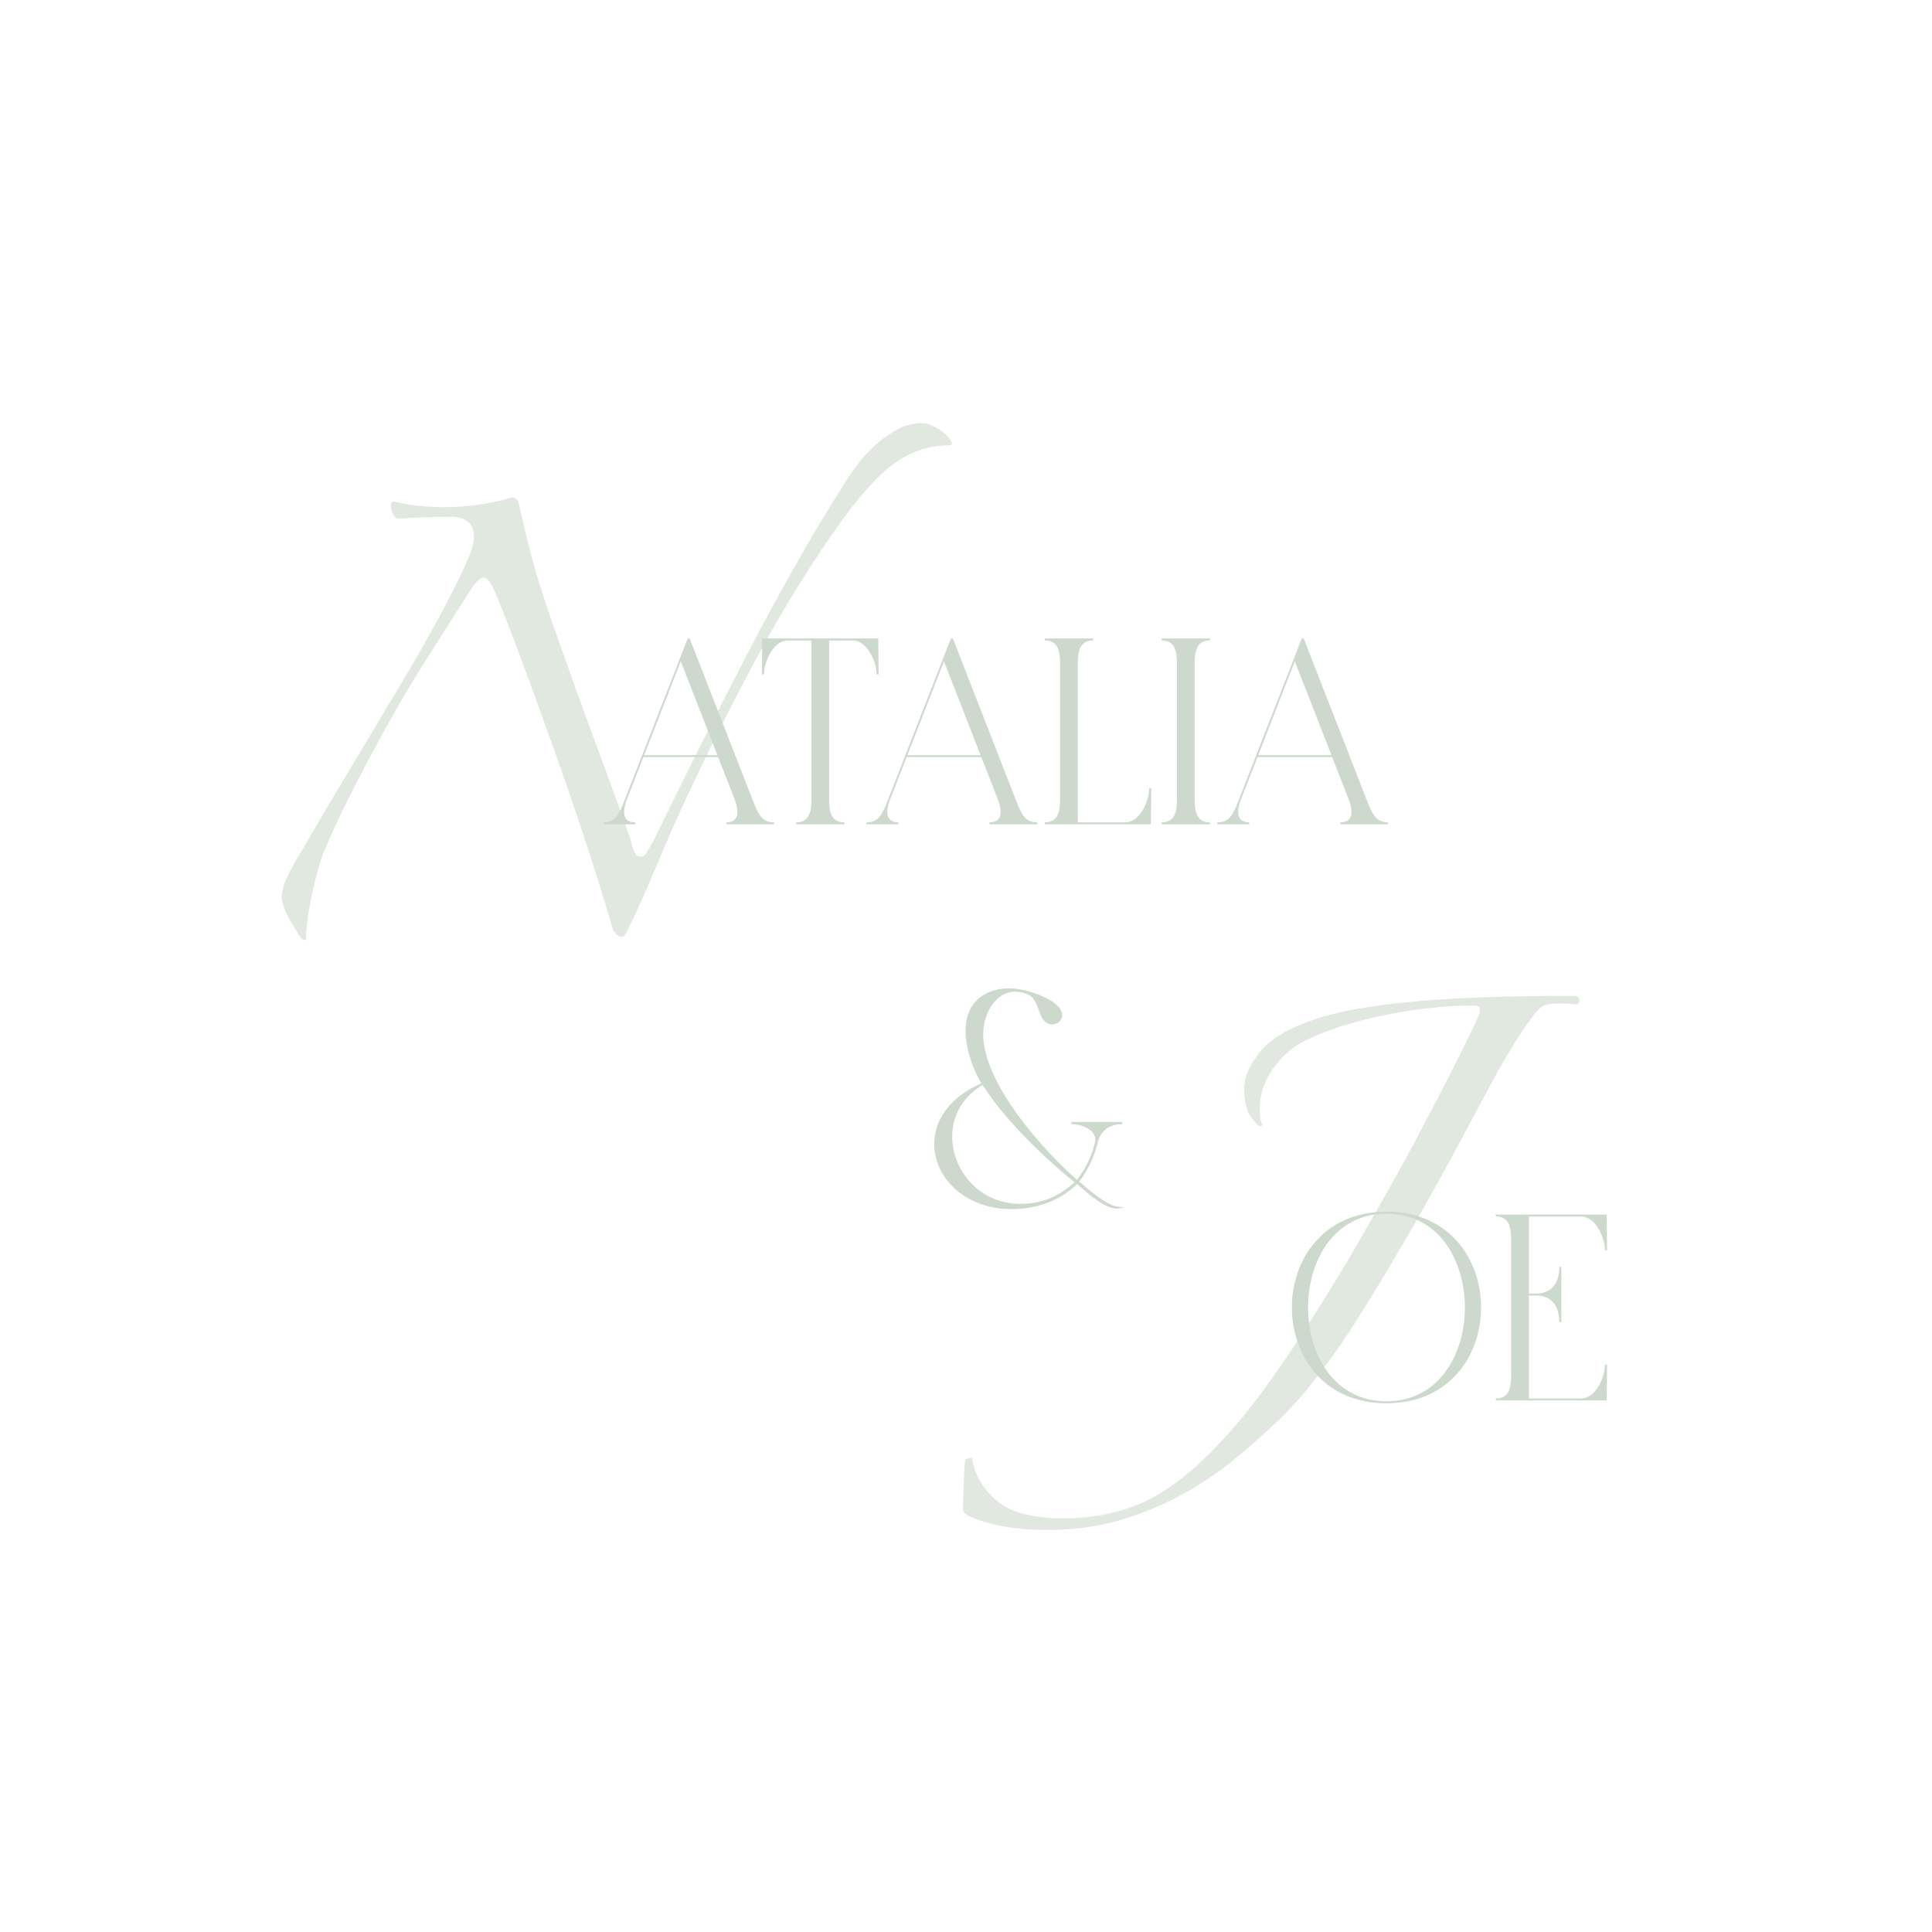
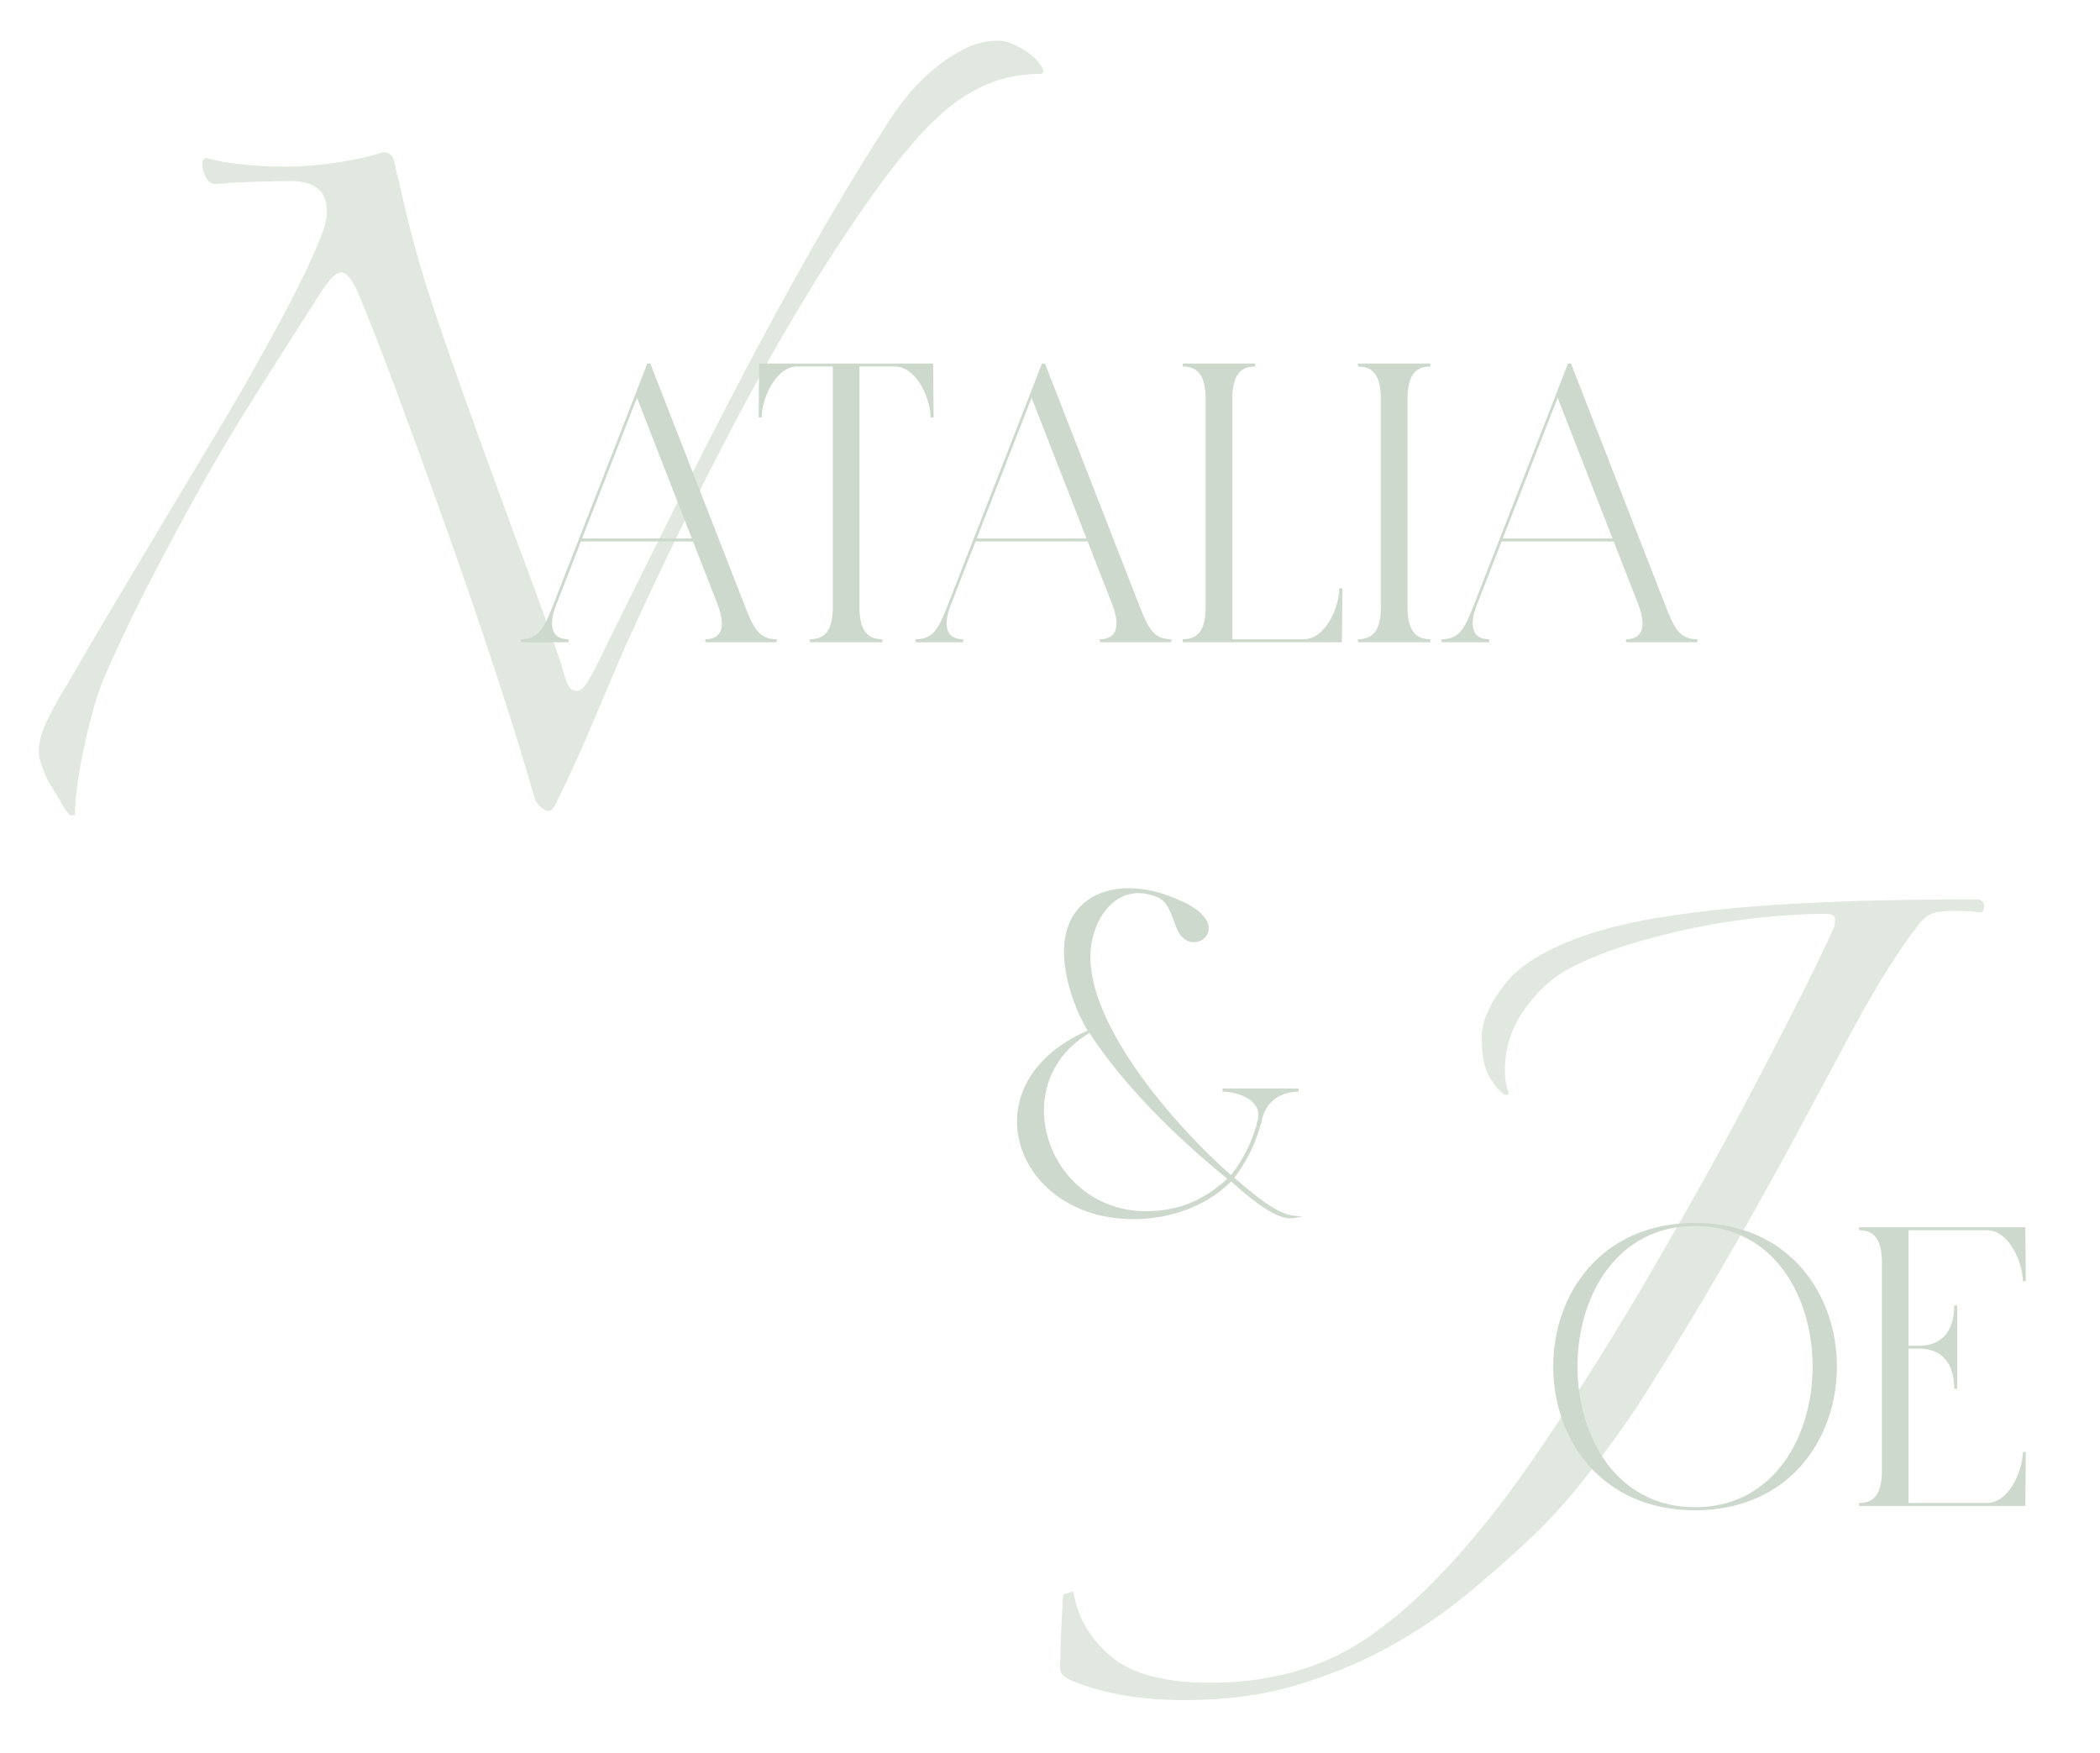
- <svg xmlns="http://www.w3.org/2000/svg" width="100%" height="100%" viewBox="0 0 3334 3334" version="1.1" xml:space="preserve" style="fill-rule:evenodd;clip-rule:evenodd;stroke-linejoin:round;stroke-miterlimit:2;">
-   <rect id="Artboard1" x="0" y="0" width="3333.333" height="3333.333" style="fill:none;" />
+ <svg xmlns="http://www.w3.org/2000/svg" width="100%" height="100%" viewBox="0 0 2417 2017" version="1.1" xml:space="preserve" style="fill-rule:evenodd;clip-rule:evenodd;stroke-linejoin:round;stroke-miterlimit:2;">
+   <rect id="Artboard1" x="0" y="0" width="2416.667" height="2016.667" style="fill:none;" />
  <g>
-     <path d="M2392.608,2090.936c-217.712,0 -217.712,330.691 0,330.691c217.681,0 217.681,-330.691 0,-330.691Zm0,3.466c180.402,0 180.402,323.759 0,323.759c-180.441,0 -180.441,-323.759 0,-323.759Z" style="fill:#cdd9cc;fill-rule:nonzero;" />
-     <path d="M2772.722,2416.101l0.521,-61.502l-3.388,0c0,20.874 -15.838,59.201 -41.794,58.642l-89.711,0l0,-177.612l13.74,0c24.464,0.521 38.771,16.724 38.771,46.231l3.427,0l0,-95.843l-3.427,0c0,29.5 -14.307,45.703 -38.771,46.231l-13.74,0l0,-132.927l89.711,0c25.956,-0.521 41.794,37.807 41.794,58.642l3.388,0l-0.521,-61.463l0,-0.606l-191.398,0l0,3.427c19.226,0 25.793,12.978 26.321,35.266l0,243.435c-0.521,22.288 -7.095,35.227 -26.321,35.227l0,3.427c63.802,-0.008 127.604,-0.008 191.398,-0.008l0,-0.567Z" style="fill:#cdd9cc;fill-rule:nonzero;" />
+     <path d="M1950.941,1407.602c-217.712,0 -217.712,330.691 0,330.691c217.681,0 217.681,-330.691 0,-330.691Zm0,3.466c180.402,0 180.402,323.759 0,323.759c-180.441,0 -180.441,-323.759 0,-323.759Z" style="fill:#cdd9cc;fill-rule:nonzero;" />
+     <path d="M2331.056,1732.768l0.521,-61.502l-3.388,0c0,20.874 -15.838,59.201 -41.794,58.642l-89.711,0l0,-177.612l13.74,0c24.464,0.521 38.771,16.724 38.771,46.231l3.427,0l0,-95.843l-3.427,0c0,29.5 -14.307,45.703 -38.771,46.231l-13.74,0l0,-132.927l89.711,0c25.956,-0.521 41.794,37.807 41.794,58.642l3.388,0l-0.521,-61.463l0,-0.606l-191.398,0l0,3.427c19.226,0 25.793,12.978 26.321,35.266l0,243.435c-0.521,22.288 -7.095,35.227 -26.321,35.227l0,3.427c63.802,-0.008 127.604,-0.008 191.398,-0.008l0,-0.567Z" style="fill:#cdd9cc;fill-rule:nonzero;" />
  </g>
  <g>
-     <path d="M1190.142,1101.773l-3.427,0l-12.978,33.292l-0.645,1.733c-31.839,81.653 -63.515,162.824 -95.315,244.36c-9.916,25.264 -16.125,37.963 -36.556,37.963l0,3.427l54.811,0l0,-3.427c-22.972,0 -20.796,-20.718 -15.675,-35.833l29.943,-76.78l128.972,0l28.256,72.343c8.945,23.011 6.769,40.263 -14.105,40.263l0,3.427l82.22,0l0,-3.427c-20.843,0.008 -26.889,-13.25 -37.209,-39.688l-108.293,-277.652Zm-78.513,201.315l63.157,-161.938l63.157,161.938l-126.314,0Z" style="fill:#cdd9cc;fill-rule:nonzero;" />
-     <path d="M1430.879,1105.2l40.1,0c25.956,-0.521 41.794,37.807 41.794,58.642l3.427,0l-0.567,-62.069l-200.265,0l-0.521,62.069l3.427,0c0,-20.835 15.838,-59.163 41.755,-58.642l40.139,0l0,278.693c-0.528,22.288 -7.095,35.227 -26.321,35.227l0,3.427l83.347,0l0,-3.427c-19.218,0 -25.832,-12.939 -26.314,-35.227l0,-278.693Z" style="fill:#cdd9cc;fill-rule:nonzero;" />
-     <path d="M1644.351,1101.773l-3.427,0l-12.978,33.292l-0.645,1.733c-31.839,81.653 -63.515,162.824 -95.315,244.36c-9.916,25.264 -16.125,37.963 -36.556,37.963l0,3.427l54.811,0l0,-3.427c-22.972,0 -20.796,-20.718 -15.675,-35.833l29.943,-76.78l128.972,0l28.256,72.343c8.945,23.011 6.769,40.263 -14.105,40.263l0,3.427l82.22,0l0,-3.427c-20.843,0.008 -26.889,-13.25 -37.209,-39.688l-108.293,-277.652Zm-78.513,201.315l63.157,-161.938l63.157,161.938l-126.314,0Z" style="fill:#cdd9cc;fill-rule:nonzero;" />
-     <path d="M1859.997,1140.466c0.528,-22.288 7.095,-35.266 26.321,-35.266l0,-3.427l-83.347,0l0,3.427c19.226,0 25.801,12.978 26.321,35.266l0,243.427c-0.528,22.288 -7.095,35.227 -26.321,35.227l0,3.427l183.138,0l0.521,-62.069l-3.427,0c0,20.881 -15.838,59.209 -41.755,58.642l-81.451,0l0,-278.654Z" style="fill:#cdd9cc;fill-rule:nonzero;" />
-     <path d="M2061.664,1140.466c0.528,-22.288 7.095,-35.266 26.321,-35.266l0,-3.427l-83.347,0l0,3.427c19.226,0 25.839,12.978 26.321,35.266l0,243.435c-0.49,22.288 -7.095,35.227 -26.321,35.227l0,3.427l83.347,0l0,-3.427c-19.226,0 -25.801,-12.939 -26.321,-35.227l0,-243.435Z" style="fill:#cdd9cc;fill-rule:nonzero;" />
-     <path d="M2249.809,1101.773l-3.427,0l-12.978,33.292l-0.645,1.733c-31.839,81.653 -63.515,162.824 -95.315,244.36c-9.916,25.264 -16.125,37.963 -36.556,37.963l0,3.427l54.811,0l0,-3.427c-22.972,0 -20.796,-20.718 -15.675,-35.833l29.943,-76.78l128.972,0l28.256,72.343c8.945,23.011 6.769,40.263 -14.105,40.263l0,3.427l82.22,0l0,-3.427c-20.843,0.008 -26.889,-13.25 -37.209,-39.688l-108.293,-277.652Zm-78.513,201.315l63.157,-161.938l63.157,161.938l-126.314,0Z" style="fill:#cdd9cc;fill-rule:nonzero;" />
+     <path d="M748.476,418.44l-3.427,0l-12.978,33.292l-0.645,1.733c-31.839,81.653 -63.515,162.824 -95.315,244.36c-9.916,25.264 -16.125,37.963 -36.556,37.963l0,3.427l54.811,0l0,-3.427c-22.972,0 -20.796,-20.718 -15.675,-35.833l29.943,-76.78l128.972,0l28.256,72.343c8.945,23.011 6.769,40.263 -14.105,40.263l0,3.427l82.22,0l0,-3.427c-20.843,0.008 -26.889,-13.25 -37.209,-39.688l-108.293,-277.652Zm-78.513,201.315l63.157,-161.938l63.157,161.938l-126.314,0Z" style="fill:#cdd9cc;fill-rule:nonzero;" />
+     <path d="M989.213,421.867l40.1,0c25.956,-0.521 41.794,37.807 41.794,58.642l3.427,0l-0.567,-62.069l-200.265,0l-0.521,62.069l3.427,0c0,-20.835 15.838,-59.163 41.755,-58.642l40.139,0l0,278.693c-0.528,22.288 -7.095,35.227 -26.321,35.227l0,3.427l83.347,0l0,-3.427c-19.218,0 -25.832,-12.939 -26.314,-35.227l0,-278.693Z" style="fill:#cdd9cc;fill-rule:nonzero;" />
+     <path d="M1202.684,418.44l-3.427,0l-12.978,33.292l-0.645,1.733c-31.839,81.653 -63.515,162.824 -95.315,244.36c-9.916,25.264 -16.125,37.963 -36.556,37.963l0,3.427l54.811,0l0,-3.427c-22.972,0 -20.796,-20.718 -15.675,-35.833l29.943,-76.78l128.972,0l28.256,72.343c8.945,23.011 6.769,40.263 -14.105,40.263l0,3.427l82.22,0l0,-3.427c-20.843,0.008 -26.889,-13.25 -37.209,-39.688l-108.293,-277.652Zm-78.513,201.315l63.157,-161.938l63.157,161.938l-126.314,0Z" style="fill:#cdd9cc;fill-rule:nonzero;" />
+     <path d="M1418.33,457.133c0.528,-22.288 7.095,-35.266 26.321,-35.266l0,-3.427l-83.347,0l0,3.427c19.226,0 25.801,12.978 26.321,35.266l0,243.427c-0.528,22.288 -7.095,35.227 -26.321,35.227l0,3.427l183.138,0l0.521,-62.069l-3.427,0c0,20.881 -15.838,59.209 -41.755,58.642l-81.451,0l0,-278.654Z" style="fill:#cdd9cc;fill-rule:nonzero;" />
+     <path d="M1619.997,457.133c0.528,-22.288 7.095,-35.266 26.321,-35.266l0,-3.427l-83.347,0l0,3.427c19.226,0 25.839,12.978 26.321,35.266l0,243.435c-0.49,22.288 -7.095,35.227 -26.321,35.227l0,3.427l83.347,0l0,-3.427c-19.226,0 -25.801,-12.939 -26.321,-35.227l0,-243.435Z" style="fill:#cdd9cc;fill-rule:nonzero;" />
+     <path d="M1808.142,418.44l-3.427,0l-12.978,33.292l-0.645,1.733c-31.839,81.653 -63.515,162.824 -95.315,244.36c-9.916,25.264 -16.125,37.963 -36.556,37.963l0,3.427l54.811,0l0,-3.427c-22.972,0 -20.796,-20.718 -15.675,-35.833l29.943,-76.78l128.972,0l28.256,72.343c8.945,23.011 6.769,40.263 -14.105,40.263l0,3.427l82.22,0l0,-3.427c-20.843,0.008 -26.889,-13.25 -37.209,-39.688l-108.293,-277.652Zm-78.513,201.315l63.157,-161.938l63.157,161.938l-126.314,0Z" style="fill:#cdd9cc;fill-rule:nonzero;" />
  </g>
-   <path d="M1858.644,2043.188c15.338,13.528 50.541,45.581 71.361,42.247l10.856,-1.763l-10.957,-1.194c-20.435,-2.14 -51.11,-29.344 -67.587,-43.533c15.723,-20.674 26.147,-42.918 32.2,-68.211c4.574,-18.956 19.957,-30.198 40.3,-30.96l1.57,-0.046l-0.147,-3.573l-87.452,0l-0.092,3.573l1.525,0.046c18.047,0.716 44.011,10.571 39.244,31.768c-5.382,23.815 -16.054,45.058 -30.868,64.4c-54.398,-47.198 -160.136,-162.607 -161.945,-249.251c-0.863,-43.772 30.143,-90.924 77.634,-70.443c13.29,5.713 16.623,24.577 22.722,37.867c16.045,34.909 69.304,-4.482 4.427,-33.679c-18.102,-8.146 -35.295,-13.574 -55.16,-14.621c-49.246,-2.526 -94.643,28.581 -75.54,107.455c4.675,19.241 12.243,38.491 22.437,55.73l0.285,0.523l-0.569,0.285c-143.706,63.261 -79.691,228.439 68.395,216.105c35.874,-2.957 71.692,-16.908 97.362,-42.725l0,0Zm-160.797,-167.511c20.058,30.29 43.873,58.301 69.304,84.734c27.442,28.572 56.446,54.775 87.167,79.682l-0.478,0.432c-16.623,15.099 -36.397,27.479 -58.972,32.861c-136.698,32.531 -206.388,-137.084 -99.741,-200.767l0.523,-0.285l2.195,3.343Z" style="fill:#cdd9cc;fill-rule:nonzero;" />
-   <path d="M2718.741,1718.503c4.444,1.111 6.667,3.889 6.667,8.333c0,4.444 -2.222,6.667 -6.667,6.667c-6.667,-1.111 -12.778,-1.667 -18.333,-1.667l-11.667,0c-8.889,0 -16.111,0.833 -21.667,2.5c-5.556,1.667 -11.111,5.833 -16.667,12.5c-23.333,30 -48.333,69.722 -75,119.167c-26.667,49.444 -52.778,98.056 -78.333,145.833c-25.556,46.667 -51.111,91.944 -76.667,135.833c-25.556,43.889 -51.667,86.944 -78.333,129.167c-17.778,28.889 -39.167,59.722 -64.167,92.5c-25,32.778 -48.611,59.722 -70.833,80.833c-24.444,23.333 -50.556,46.389 -78.333,69.167c-27.778,22.778 -58.056,43.056 -90.833,60.833c-32.778,17.778 -68.056,32.222 -105.833,43.333c-37.778,11.111 -80,16.667 -126.667,16.667c-50,0 -92.778,-7.222 -128.333,-21.667c-5.556,-2.222 -9.722,-4.722 -12.5,-7.5c-2.778,-2.778 -3.611,-8.056 -2.5,-15.833c0,-7.778 0.278,-18.611 0.833,-32.5c0.556,-13.889 1.389,-28.611 2.5,-44.167l11.667,-3.333c4.444,28.889 18.611,53.611 42.5,74.167c23.889,20.556 62.5,30.833 115.833,30.833c46.667,0 89.722,-8.056 129.167,-24.167c39.444,-16.111 80.833,-45.833 124.167,-89.167c38.889,-38.889 78.056,-86.944 117.5,-144.167c39.444,-57.222 80.278,-121.389 122.5,-192.5c18.889,-32.222 38.889,-66.944 60,-104.167c21.111,-37.222 41.667,-74.722 61.667,-112.5c20,-37.778 38.889,-74.167 56.667,-109.167c17.778,-35 32.778,-65.833 45,-92.5c1.111,-2.222 1.667,-5.556 1.667,-10c0,-4.444 -3.333,-6.667 -10,-6.667c-23.333,0 -48.333,1.389 -75,4.167c-26.667,2.778 -53.333,6.944 -80,12.5c-26.667,5.556 -52.222,12.222 -76.667,20c-24.444,7.778 -46.111,16.667 -65,26.667c-18.889,10 -35.833,25.556 -50.833,46.667c-15,21.111 -22.5,44.444 -22.5,70c0,8.889 1.111,16.667 3.333,23.333c2.222,3.333 1.111,5 -3.333,5c-5.556,-3.333 -11.389,-10 -17.5,-20c-6.111,-10 -9.167,-25.556 -9.167,-46.667c0,-17.778 8.889,-38.056 26.667,-60.833c17.778,-22.778 50,-41.944 96.667,-57.5c16.667,-5.556 36.111,-10.556 58.333,-15c22.222,-4.444 50.556,-8.611 85,-12.5c34.444,-3.889 76.389,-6.944 125.833,-9.167c49.444,-2.222 109.167,-3.333 179.167,-3.333Z" style="fill:#cdd9cc;fill-opacity:0.6;fill-rule:nonzero;" />
-   <path d="M522.926,1621.804c-2.222,-1.111 -5.278,-5 -9.167,-11.667c-3.889,-6.667 -8.056,-13.611 -12.5,-20.833c-4.444,-7.222 -8.056,-14.722 -10.833,-22.5c-2.778,-7.778 -4.167,-13.889 -4.167,-18.333c0,-11.111 3.611,-23.889 10.833,-38.333c7.222,-14.444 14.722,-27.778 22.5,-40c13.333,-23.333 33.056,-56.944 59.167,-100.833c26.111,-43.889 62.5,-104.722 109.167,-182.5c25.556,-42.222 50,-85 73.333,-128.333c23.333,-43.333 40,-77.778 50,-103.333c4.444,-11.111 6.667,-20.556 6.667,-28.333c0,-12.222 -3.611,-21.111 -10.833,-26.667c-7.222,-5.556 -16.944,-8.333 -29.167,-8.333c-13.333,0 -28.333,0.278 -45,0.833c-16.667,0.556 -31.111,1.389 -43.333,2.5c-4.444,0 -8.056,-2.5 -10.833,-7.5c-2.778,-5 -4.167,-10.278 -4.167,-15.833c0,-4.444 1.667,-6.667 5,-6.667c11.111,3.333 24.722,5.833 40.833,7.5c16.111,1.667 31.944,2.5 47.5,2.5c21.111,0 42.222,-1.667 63.333,-5c21.111,-3.333 38.333,-7.222 51.667,-11.667c7.778,0 12.222,5 13.333,15c2.222,8.889 5.278,21.944 9.167,39.167c3.889,17.222 7.5,31.944 10.833,44.167c8.889,33.333 20.556,70.833 35,112.5c14.444,41.667 29.722,84.722 45.833,129.167c16.111,44.444 32.222,88.333 48.333,131.667c16.111,43.333 30.278,82.778 42.5,118.333c2.222,8.889 4.444,16.111 6.667,21.667c2.222,5.556 6.111,8.333 11.667,8.333c3.333,0 6.944,-3.056 10.833,-9.167c3.889,-6.111 7.5,-12.5 10.833,-19.167c25.556,-52.222 51.944,-105.556 79.167,-160c27.222,-54.444 54.722,-108.333 82.5,-161.667c27.778,-53.333 55.833,-105 84.167,-155c28.333,-50 56.389,-96.667 84.167,-140c6.667,-11.111 14.722,-22.778 24.167,-35c9.444,-12.222 20,-23.333 31.667,-33.333c11.667,-10 23.889,-18.333 36.667,-25c12.778,-6.667 26.389,-10 40.833,-10c7.778,0 17.5,3.611 29.167,10.833c11.667,7.222 19.167,15.278 22.5,24.167c-0,2.222 -1.667,3.333 -5,3.333c-13.333,0 -26.667,1.667 -40,5c-13.333,3.333 -27.5,9.444 -42.5,18.333c-15,8.889 -30.556,21.667 -46.667,38.333c-16.111,16.667 -33.611,37.778 -52.5,63.333c-53.333,73.333 -105.556,157.778 -156.667,253.333c-51.111,95.556 -98.333,191.667 -141.667,288.333c-12.222,28.889 -24.722,58.333 -37.5,88.333c-12.778,30 -25.278,57.222 -37.5,81.667c-3.333,7.778 -6.667,11.667 -10,11.667c-4.444,0 -9.444,-3.889 -15,-11.667c-13.333,-46.667 -29.167,-97.778 -47.5,-153.333c-18.333,-55.556 -37.222,-110.556 -56.667,-165c-19.444,-54.444 -38.056,-105.556 -55.833,-153.333c-17.778,-47.778 -32.778,-86.111 -45,-115c-6.667,-14.444 -12.778,-21.667 -18.333,-21.667c-5.556,0 -12.778,6.667 -21.667,20c-27.778,43.333 -53.611,83.889 -77.5,121.667c-23.889,37.778 -45.833,74.722 -65.833,110.833c-20,36.111 -38.889,71.389 -56.667,105.833c-17.778,34.444 -34.444,69.444 -50,105c-4.444,10 -8.611,21.667 -12.5,35c-3.889,13.333 -7.5,27.5 -10.833,42.5c-3.333,15 -6.111,30 -8.333,45c-2.222,15 -3.333,28.056 -3.333,39.167l-5,0Z" style="fill:#cdd9cc;fill-opacity:0.6;fill-rule:nonzero;" />
+   <path d="M1416.978,1359.854c15.338,13.528 50.541,45.581 71.361,42.247l10.856,-1.763l-10.957,-1.194c-20.435,-2.14 -51.11,-29.344 -67.587,-43.533c15.723,-20.674 26.147,-42.918 32.2,-68.211c4.574,-18.956 19.957,-30.198 40.3,-30.96l1.57,-0.046l-0.147,-3.573l-87.452,0l-0.092,3.573l1.525,0.046c18.047,0.716 44.011,10.571 39.244,31.768c-5.382,23.815 -16.054,45.058 -30.868,64.4c-54.398,-47.198 -160.136,-162.607 -161.945,-249.251c-0.863,-43.772 30.143,-90.924 77.634,-70.443c13.29,5.713 16.623,24.577 22.722,37.867c16.045,34.909 69.304,-4.482 4.427,-33.679c-18.102,-8.146 -35.295,-13.574 -55.16,-14.621c-49.246,-2.526 -94.643,28.581 -75.54,107.455c4.675,19.241 12.243,38.491 22.437,55.73l0.285,0.523l-0.569,0.285c-143.706,63.261 -79.691,228.439 68.395,216.105c35.874,-2.957 71.692,-16.908 97.362,-42.725l0,0Zm-160.797,-167.511c20.058,30.29 43.873,58.301 69.304,84.734c27.442,28.572 56.446,54.775 87.167,79.682l-0.478,0.432c-16.623,15.099 -36.397,27.479 -58.972,32.861c-136.698,32.531 -206.388,-137.084 -99.741,-200.767l0.523,-0.285l2.195,3.343Z" style="fill:#cdd9cc;fill-rule:nonzero;" />
+   <path d="M2277.074,1035.169c4.444,1.111 6.667,3.889 6.667,8.333c0,4.444 -2.222,6.667 -6.667,6.667c-6.667,-1.111 -12.778,-1.667 -18.333,-1.667l-11.667,0c-8.889,0 -16.111,0.833 -21.667,2.5c-5.556,1.667 -11.111,5.833 -16.667,12.5c-23.333,30 -48.333,69.722 -75,119.167c-26.667,49.444 -52.778,98.056 -78.333,145.833c-25.556,46.667 -51.111,91.944 -76.667,135.833c-25.556,43.889 -51.667,86.944 -78.333,129.167c-17.778,28.889 -39.167,59.722 -64.167,92.5c-25,32.778 -48.611,59.722 -70.833,80.833c-24.444,23.333 -50.556,46.389 -78.333,69.167c-27.778,22.778 -58.056,43.056 -90.833,60.833c-32.778,17.778 -68.056,32.222 -105.833,43.333c-37.778,11.111 -80,16.667 -126.667,16.667c-50,0 -92.778,-7.222 -128.333,-21.667c-5.556,-2.222 -9.722,-4.722 -12.5,-7.5c-2.778,-2.778 -3.611,-8.056 -2.5,-15.833c0,-7.778 0.278,-18.611 0.833,-32.5c0.556,-13.889 1.389,-28.611 2.5,-44.167l11.667,-3.333c4.444,28.889 18.611,53.611 42.5,74.167c23.889,20.556 62.5,30.833 115.833,30.833c46.667,0 89.722,-8.056 129.167,-24.167c39.444,-16.111 80.833,-45.833 124.167,-89.167c38.889,-38.889 78.056,-86.944 117.5,-144.167c39.444,-57.222 80.278,-121.389 122.5,-192.5c18.889,-32.222 38.889,-66.944 60,-104.167c21.111,-37.222 41.667,-74.722 61.667,-112.5c20,-37.778 38.889,-74.167 56.667,-109.167c17.778,-35 32.778,-65.833 45,-92.5c1.111,-2.222 1.667,-5.556 1.667,-10c0,-4.444 -3.333,-6.667 -10,-6.667c-23.333,0 -48.333,1.389 -75,4.167c-26.667,2.778 -53.333,6.944 -80,12.5c-26.667,5.556 -52.222,12.222 -76.667,20c-24.444,7.778 -46.111,16.667 -65,26.667c-18.889,10 -35.833,25.556 -50.833,46.667c-15,21.111 -22.5,44.444 -22.5,70c0,8.889 1.111,16.667 3.333,23.333c2.222,3.333 1.111,5 -3.333,5c-5.556,-3.333 -11.389,-10 -17.5,-20c-6.111,-10 -9.167,-25.556 -9.167,-46.667c0,-17.778 8.889,-38.056 26.667,-60.833c17.778,-22.778 50,-41.944 96.667,-57.5c16.667,-5.556 36.111,-10.556 58.333,-15c22.222,-4.444 50.556,-8.611 85,-12.5c34.444,-3.889 76.389,-6.944 125.833,-9.167c49.444,-2.222 109.167,-3.333 179.167,-3.333Z" style="fill:#cdd9cc;fill-opacity:0.6;fill-rule:nonzero;" />
+   <path d="M81.259,938.471c-2.222,-1.111 -5.278,-5 -9.167,-11.667c-3.889,-6.667 -8.056,-13.611 -12.5,-20.833c-4.444,-7.222 -8.056,-14.722 -10.833,-22.5c-2.778,-7.778 -4.167,-13.889 -4.167,-18.333c0,-11.111 3.611,-23.889 10.833,-38.333c7.222,-14.444 14.722,-27.778 22.5,-40c13.333,-23.333 33.056,-56.944 59.167,-100.833c26.111,-43.889 62.5,-104.722 109.167,-182.5c25.556,-42.222 50,-85 73.333,-128.333c23.333,-43.333 40,-77.778 50,-103.333c4.444,-11.111 6.667,-20.556 6.667,-28.333c0,-12.222 -3.611,-21.111 -10.833,-26.667c-7.222,-5.556 -16.944,-8.333 -29.167,-8.333c-13.333,0 -28.333,0.278 -45,0.833c-16.667,0.556 -31.111,1.389 -43.333,2.5c-4.444,0 -8.056,-2.5 -10.833,-7.5c-2.778,-5 -4.167,-10.278 -4.167,-15.833c0,-4.444 1.667,-6.667 5,-6.667c11.111,3.333 24.722,5.833 40.833,7.5c16.111,1.667 31.944,2.5 47.5,2.5c21.111,0 42.222,-1.667 63.333,-5c21.111,-3.333 38.333,-7.222 51.667,-11.667c7.778,0 12.222,5 13.333,15c2.222,8.889 5.278,21.944 9.167,39.167c3.889,17.222 7.5,31.944 10.833,44.167c8.889,33.333 20.556,70.833 35,112.5c14.444,41.667 29.722,84.722 45.833,129.167c16.111,44.444 32.222,88.333 48.333,131.667c16.111,43.333 30.278,82.778 42.5,118.333c2.222,8.889 4.444,16.111 6.667,21.667c2.222,5.556 6.111,8.333 11.667,8.333c3.333,0 6.944,-3.056 10.833,-9.167c3.889,-6.111 7.5,-12.5 10.833,-19.167c25.556,-52.222 51.944,-105.556 79.167,-160c27.222,-54.444 54.722,-108.333 82.5,-161.667c27.778,-53.333 55.833,-105 84.167,-155c28.333,-50 56.389,-96.667 84.167,-140c6.667,-11.111 14.722,-22.778 24.167,-35c9.444,-12.222 20,-23.333 31.667,-33.333c11.667,-10 23.889,-18.333 36.667,-25c12.778,-6.667 26.389,-10 40.833,-10c7.778,0 17.5,3.611 29.167,10.833c11.667,7.222 19.167,15.278 22.5,24.167c0,2.222 -1.667,3.333 -5,3.333c-13.333,0 -26.667,1.667 -40,5c-13.333,3.333 -27.5,9.444 -42.5,18.333c-15,8.889 -30.556,21.667 -46.667,38.333c-16.111,16.667 -33.611,37.778 -52.5,63.333c-53.333,73.333 -105.556,157.778 -156.667,253.333c-51.111,95.556 -98.333,191.667 -141.667,288.333c-12.222,28.889 -24.722,58.333 -37.5,88.333c-12.778,30 -25.278,57.222 -37.5,81.667c-3.333,7.778 -6.667,11.667 -10,11.667c-4.444,0 -9.444,-3.889 -15,-11.667c-13.333,-46.667 -29.167,-97.778 -47.5,-153.333c-18.333,-55.556 -37.222,-110.556 -56.667,-165c-19.444,-54.444 -38.056,-105.556 -55.833,-153.333c-17.778,-47.778 -32.778,-86.111 -45,-115c-6.667,-14.444 -12.778,-21.667 -18.333,-21.667c-5.556,0 -12.778,6.667 -21.667,20c-27.778,43.333 -53.611,83.889 -77.5,121.667c-23.889,37.778 -45.833,74.722 -65.833,110.833c-20,36.111 -38.889,71.389 -56.667,105.833c-17.778,34.444 -34.444,69.444 -50,105c-4.444,10 -8.611,21.667 -12.5,35c-3.889,13.333 -7.5,27.5 -10.833,42.5c-3.333,15 -6.111,30 -8.333,45c-2.222,15 -3.333,28.056 -3.333,39.167l-5,0Z" style="fill:#cdd9cc;fill-opacity:0.6;fill-rule:nonzero;" />
</svg>
